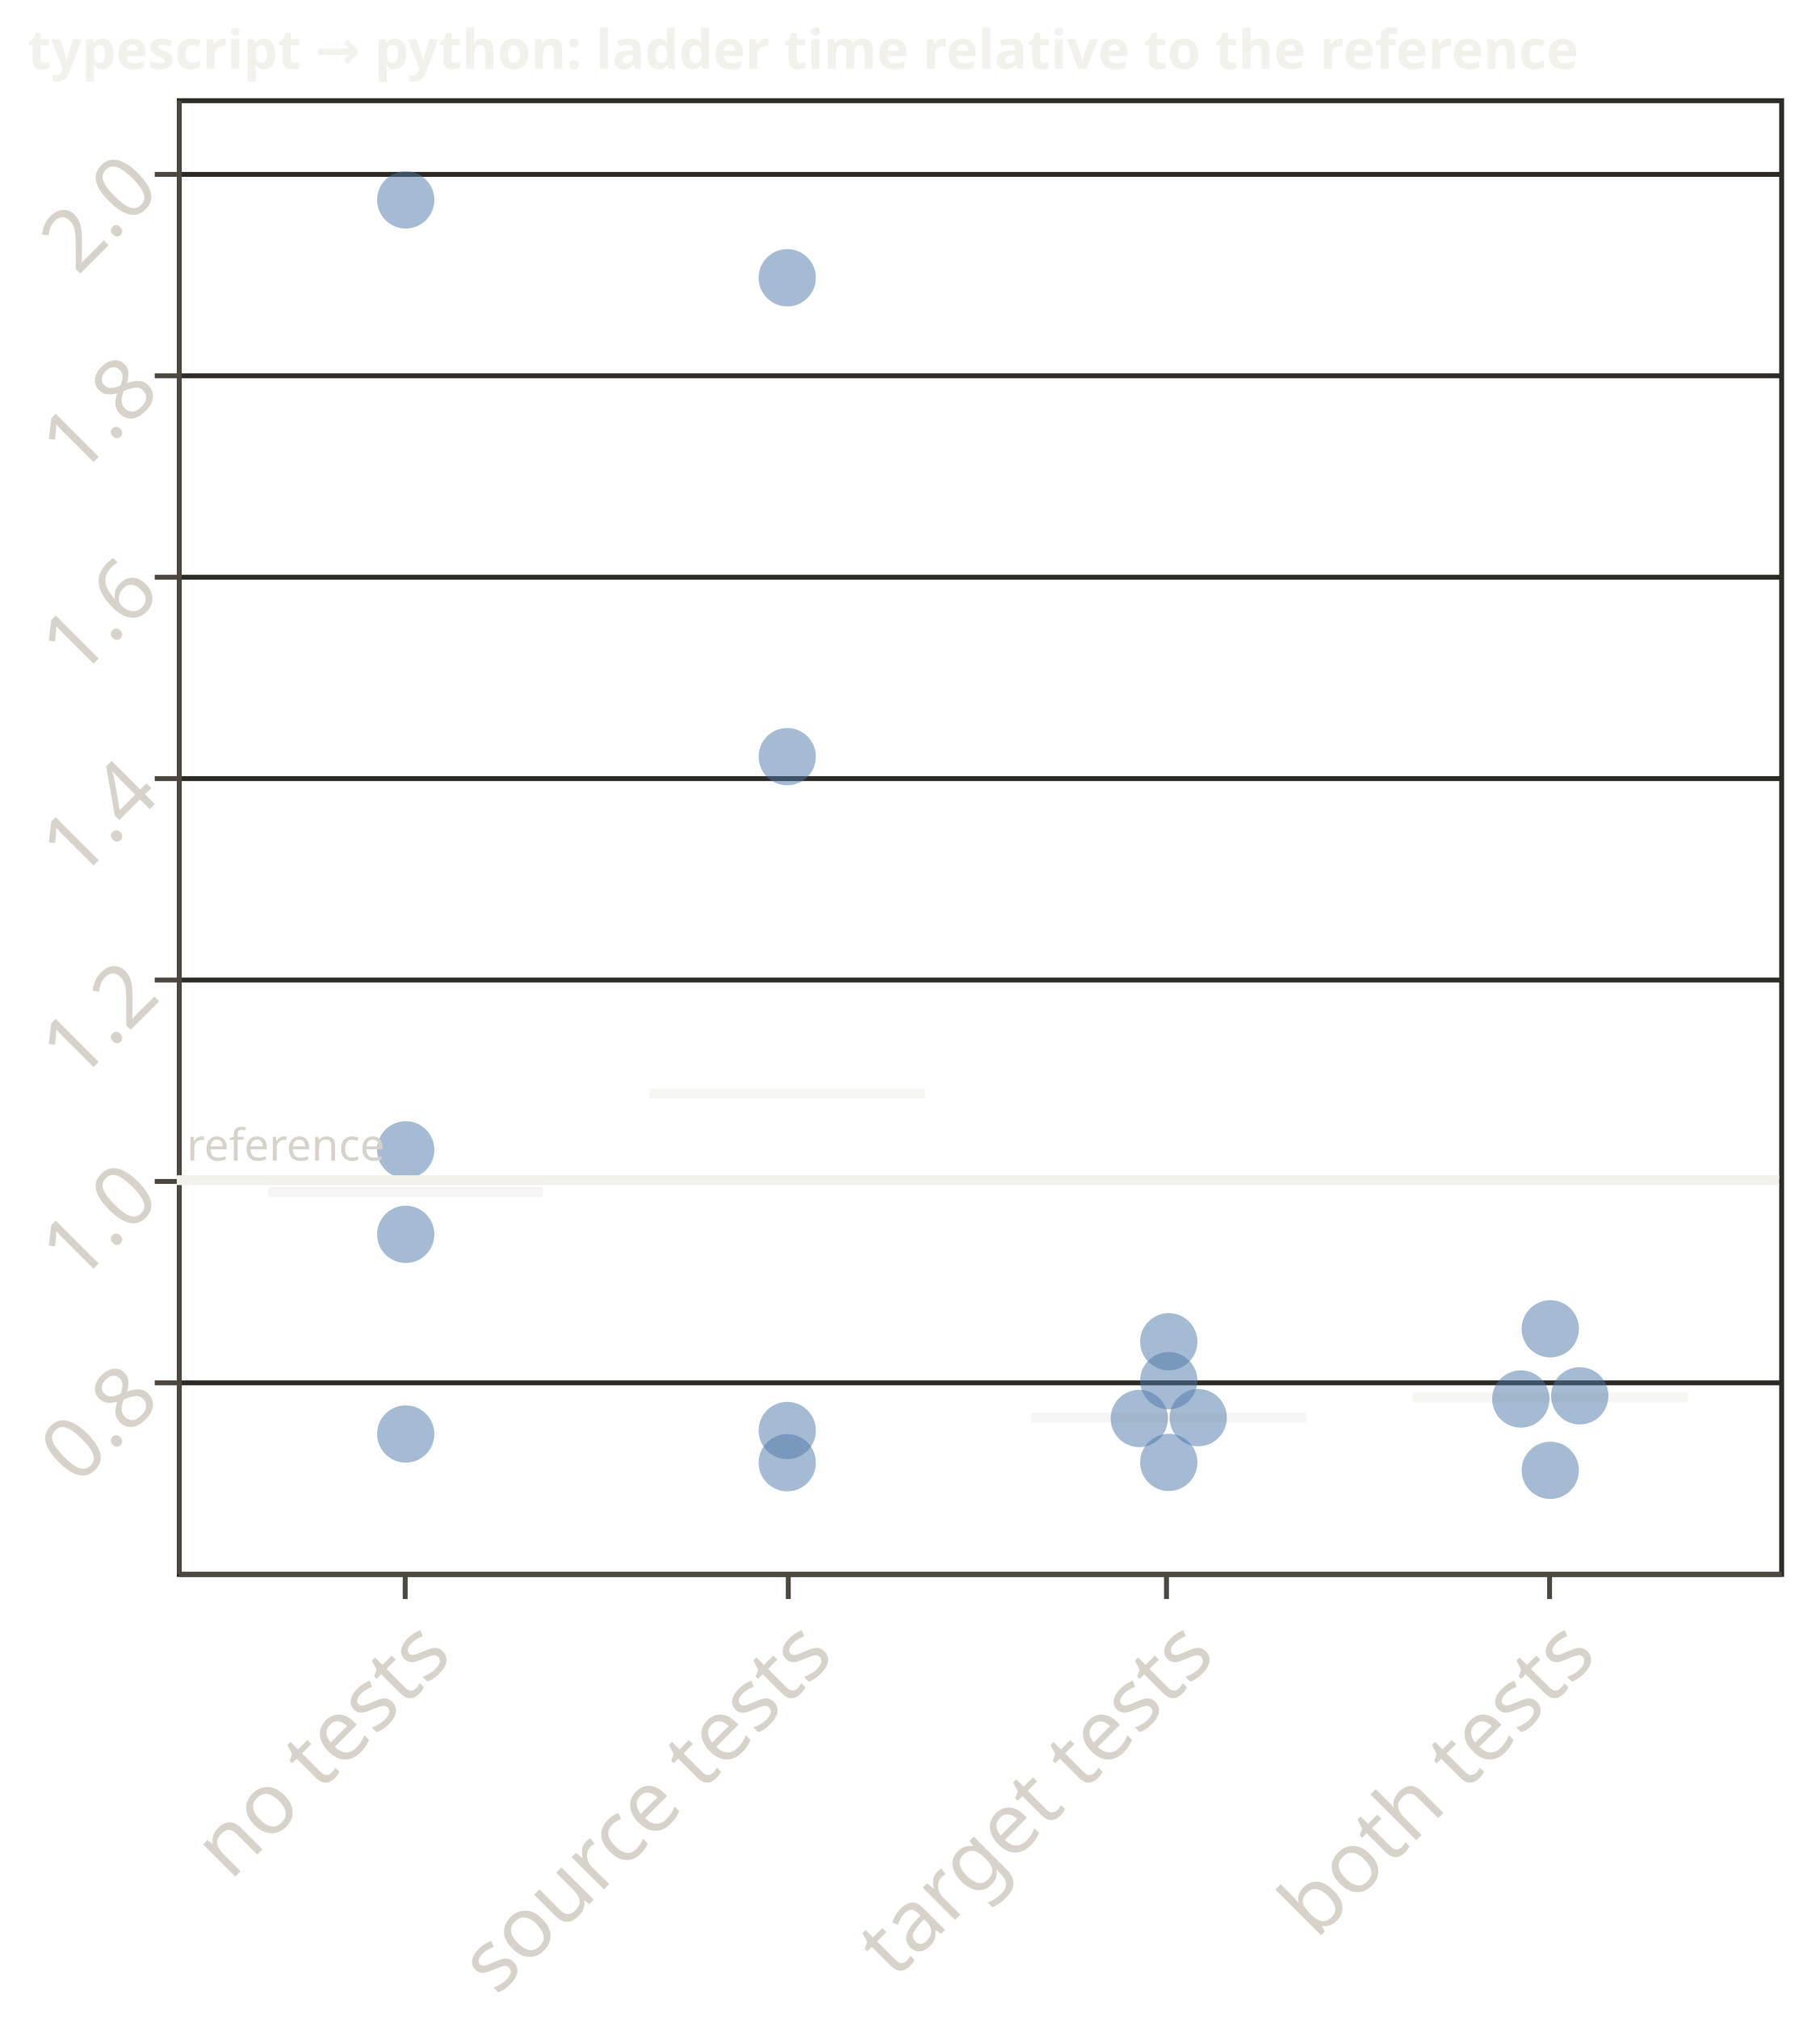
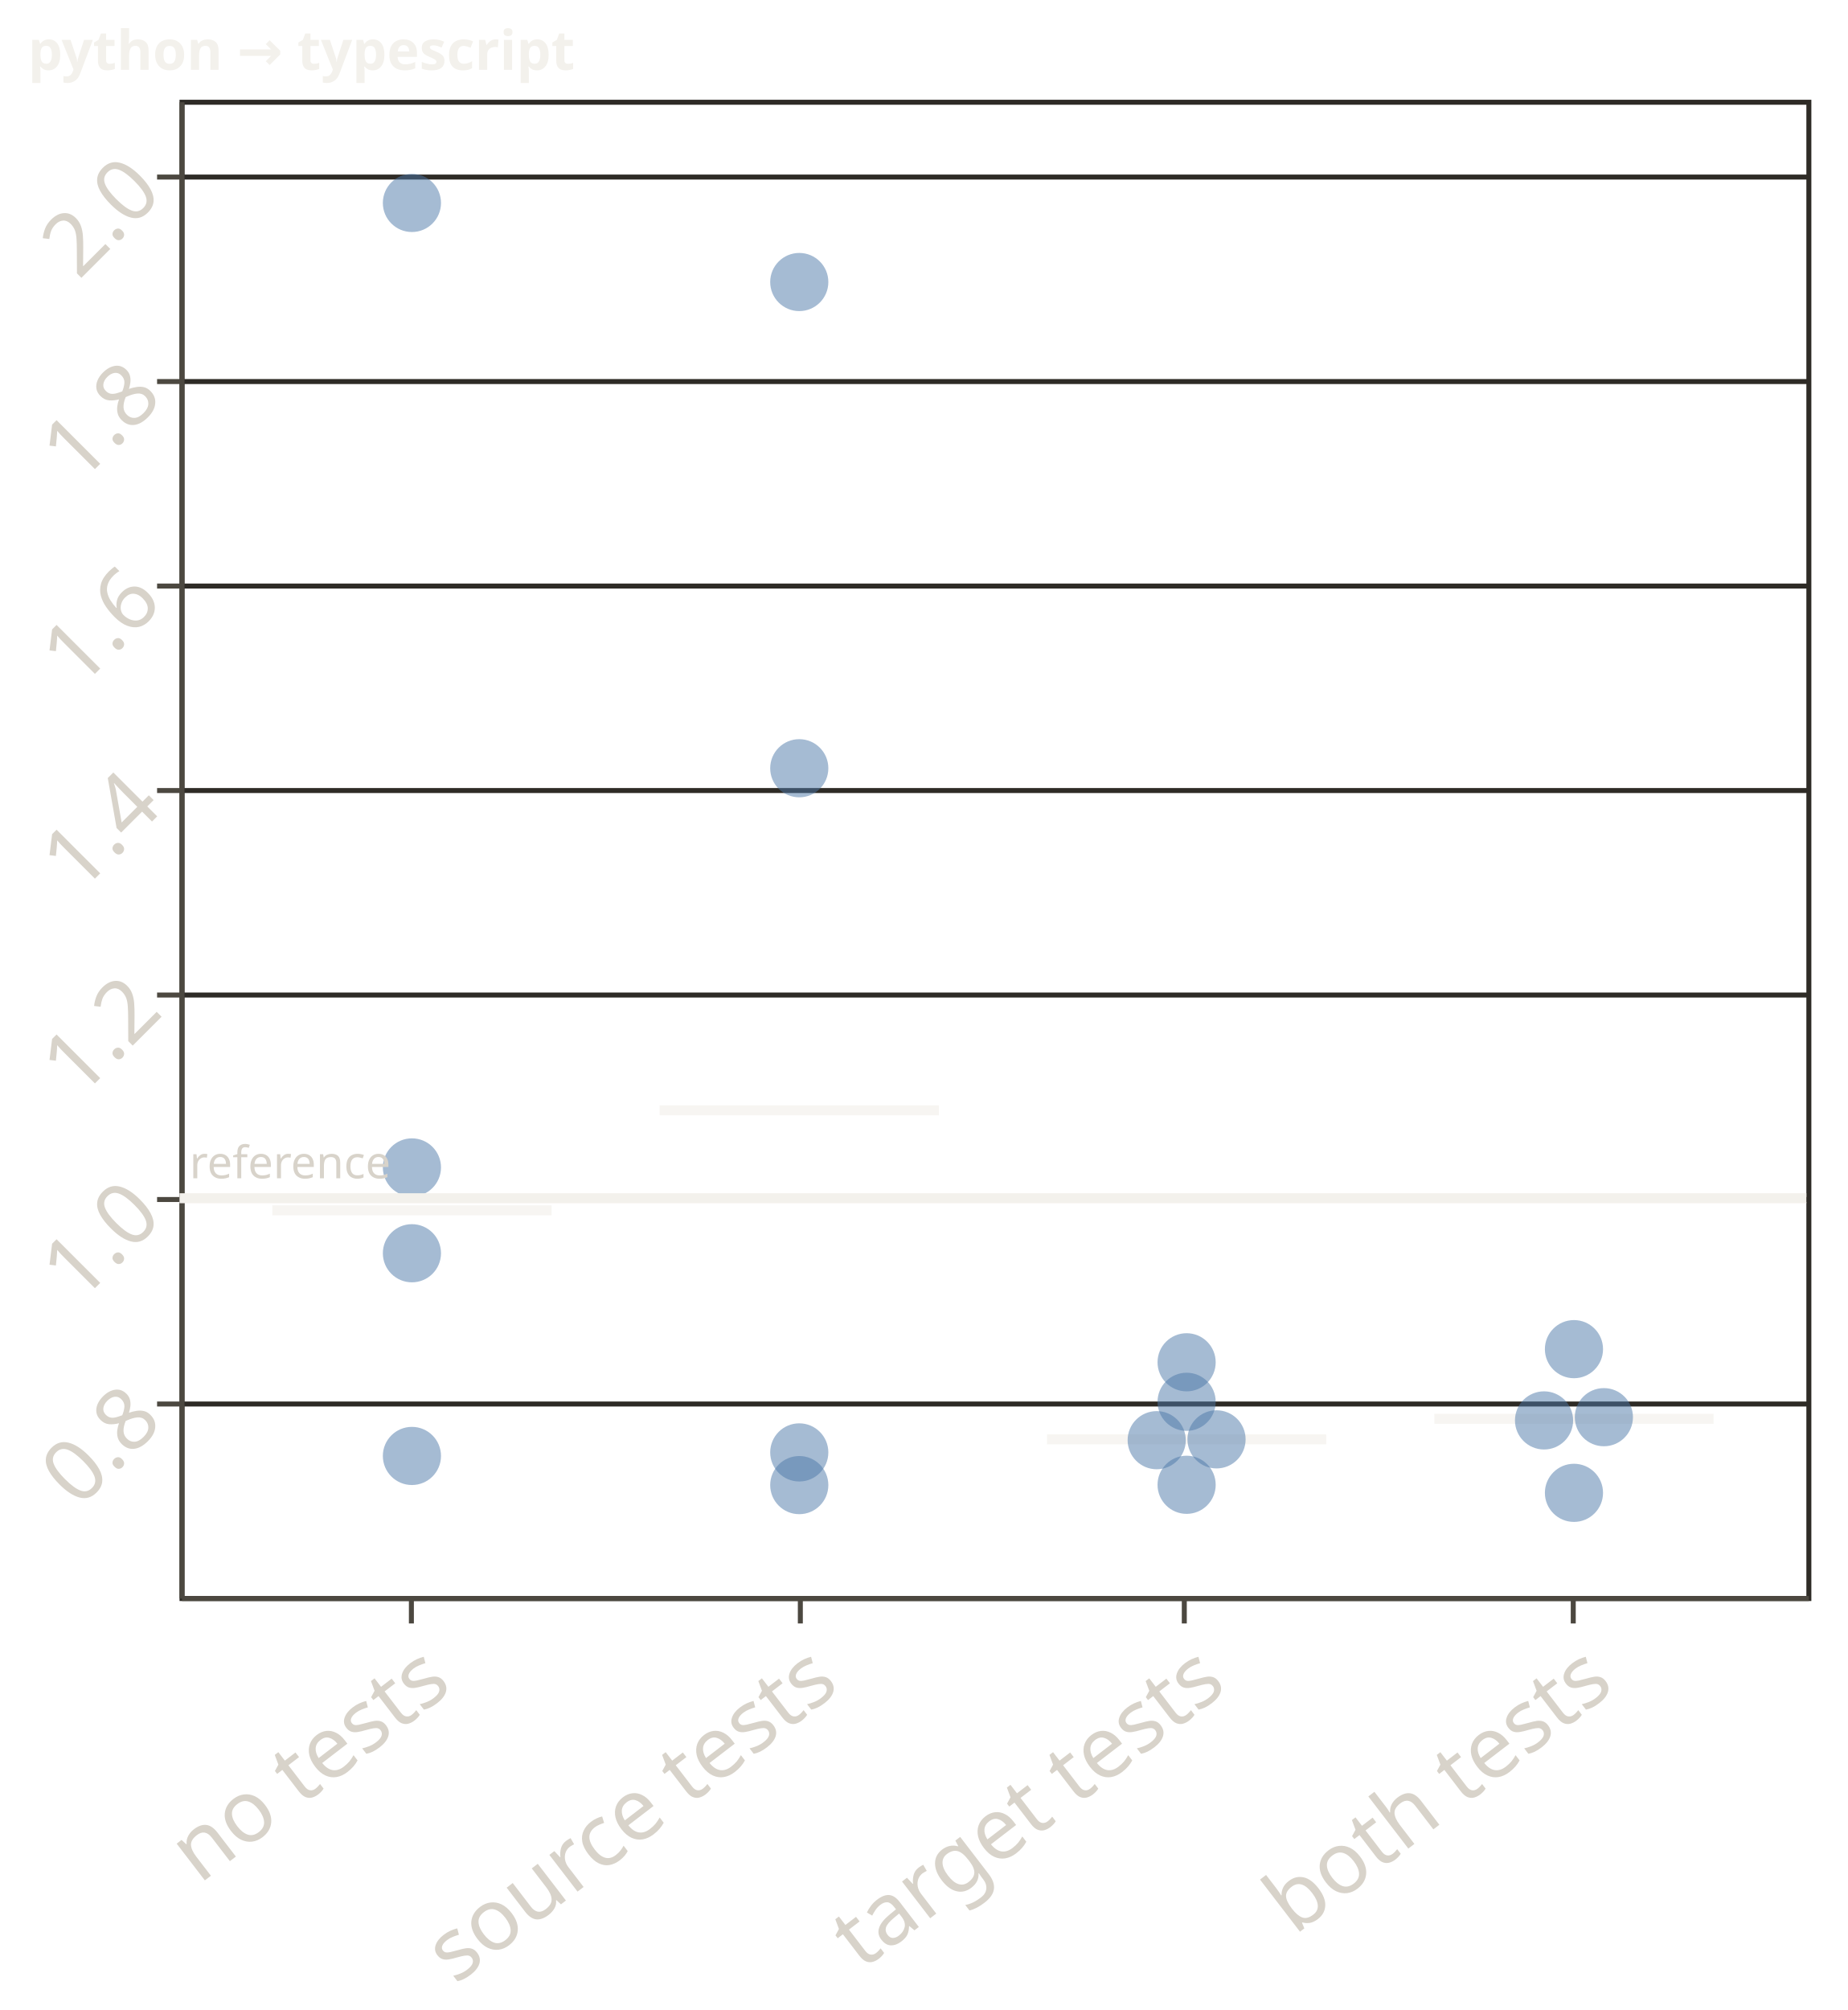
- <svg xmlns="http://www.w3.org/2000/svg" version="1.1" class="marks" width="370.5" height="411" viewBox="0 0 370.5 411">
+ <svg xmlns="http://www.w3.org/2000/svg" version="1.1" class="marks" width="370.5" height="403" viewBox="0 0 370.5 403">
  <g fill="none" stroke-miterlimit="10" transform="translate(36,20)">
    <g class="mark-group role-frame root" role="graphics-object" aria-roledescription="group mark container">
      <g transform="translate(0,0)">
        <path class="background" aria-hidden="true" d="M0.5,0.5h326.25v300h-326.25Z" stroke="#2e2b26" />
        <g>
          <g class="mark-group role-axis" aria-hidden="true">
            <g transform="translate(0.5,0.5)">
              <path class="background" aria-hidden="true" d="M0,0h0v0h0Z" pointer-events="none" />
              <g>
                <g class="mark-rule role-axis-grid" pointer-events="none">
                  <line transform="translate(0,261)" x2="326.25" y2="0" stroke="#2e2b26" stroke-width="1" opacity="1" />
                  <line transform="translate(0,220)" x2="326.25" y2="0" stroke="#2e2b26" stroke-width="1" opacity="1" />
                  <line transform="translate(0,179)" x2="326.25" y2="0" stroke="#2e2b26" stroke-width="1" opacity="1" />
                  <line transform="translate(0,138)" x2="326.25" y2="0" stroke="#2e2b26" stroke-width="1" opacity="1" />
                  <line transform="translate(0,97)" x2="326.25" y2="0" stroke="#2e2b26" stroke-width="1" opacity="1" />
                  <line transform="translate(0,56)" x2="326.25" y2="0" stroke="#2e2b26" stroke-width="1" opacity="1" />
                  <line transform="translate(0,15)" x2="326.25" y2="0" stroke="#2e2b26" stroke-width="1" opacity="1" />
                </g>
              </g>
              <path class="foreground" aria-hidden="true" d="" pointer-events="none" display="none" />
            </g>
          </g>
          <g class="mark-group role-axis" role="graphics-symbol" aria-roledescription="axis" aria-label="X-axis for a discrete scale with 4 values: no tests, source tests, target tests, both tests">
            <g transform="translate(0.5,300.5)">
              <path class="background" aria-hidden="true" d="M0,0h0v0h0Z" pointer-events="none" />
              <g>
                <g class="mark-rule role-axis-tick" pointer-events="none">
                  <line transform="translate(46,0)" x2="0" y2="5" stroke="#4c4840" stroke-width="1" opacity="1" />
                  <line transform="translate(124,0)" x2="0" y2="5" stroke="#4c4840" stroke-width="1" opacity="1" />
                  <line transform="translate(201,0)" x2="0" y2="5" stroke="#4c4840" stroke-width="1" opacity="1" />
                  <line transform="translate(279,0)" x2="0" y2="5" stroke="#4c4840" stroke-width="1" opacity="1" />
                </g>
                <g class="mark-text role-axis-label" pointer-events="none">
-                   <text text-anchor="end" transform="translate(46.10714,7) rotate(-45) translate(0,14)" font-family="sans-serif" font-size="17.32px" fill="#d8d3ca" opacity="1">no tests</text>
-                   <text text-anchor="end" transform="translate(123.7857,7) rotate(-45) translate(0,14)" font-family="sans-serif" font-size="17.32px" fill="#d8d3ca" opacity="1">source tests</text>
-                   <text text-anchor="end" transform="translate(201.4643,7) rotate(-45) translate(0,14)" font-family="sans-serif" font-size="17.32px" fill="#d8d3ca" opacity="1">target tests</text>
-                   <text text-anchor="end" transform="translate(279.1429,7) rotate(-45) translate(0,14)" font-family="sans-serif" font-size="17.32px" fill="#d8d3ca" opacity="1">both tests</text>
+                   <text text-anchor="end" transform="translate(46.10714,7) rotate(-37.5) translate(0,14)" font-family="sans-serif" font-size="17.32px" fill="#d8d3ca" opacity="1">no tests</text>
+                   <text text-anchor="end" transform="translate(123.7857,7) rotate(-37.5) translate(0,14)" font-family="sans-serif" font-size="17.32px" fill="#d8d3ca" opacity="1">source tests</text>
+                   <text text-anchor="end" transform="translate(201.4643,7) rotate(-37.5) translate(0,14)" font-family="sans-serif" font-size="17.32px" fill="#d8d3ca" opacity="1">target tests</text>
+                   <text text-anchor="end" transform="translate(279.1429,7) rotate(-37.5) translate(0,14)" font-family="sans-serif" font-size="17.32px" fill="#d8d3ca" opacity="1">both tests</text>
                </g>
                <g class="mark-rule role-axis-domain" pointer-events="none">
                  <line transform="translate(0,0)" x2="326.25" y2="0" stroke="#4c4840" stroke-width="1" opacity="1" />
                </g>
              </g>
              <path class="foreground" aria-hidden="true" d="" pointer-events="none" display="none" />
            </g>
          </g>
          <g class="mark-group role-axis" role="graphics-symbol" aria-roledescription="axis" aria-label="Y-axis for a linear scale with values from 0.6 to 2.1">
            <g transform="translate(0.5,0.5)">
              <path class="background" aria-hidden="true" d="M0,0h0v0h0Z" pointer-events="none" />
              <g>
                <g class="mark-rule role-axis-tick" pointer-events="none">
                  <line transform="translate(0,261)" x2="-5" y2="0" stroke="#4c4840" stroke-width="1" opacity="1" />
                  <line transform="translate(0,220)" x2="-5" y2="0" stroke="#4c4840" stroke-width="1" opacity="1" />
                  <line transform="translate(0,179)" x2="-5" y2="0" stroke="#4c4840" stroke-width="1" opacity="1" />
                  <line transform="translate(0,138)" x2="-5" y2="0" stroke="#4c4840" stroke-width="1" opacity="1" />
                  <line transform="translate(0,97)" x2="-5" y2="0" stroke="#4c4840" stroke-width="1" opacity="1" />
                  <line transform="translate(0,56)" x2="-5" y2="0" stroke="#4c4840" stroke-width="1" opacity="1" />
                  <line transform="translate(0,15)" x2="-5" y2="0" stroke="#4c4840" stroke-width="1" opacity="1" />
                </g>
                <g class="mark-text role-axis-label" pointer-events="none">
                  <text text-anchor="end" transform="translate(-7,261.2983) rotate(-45) translate(0,5)" font-family="sans-serif" font-size="17.32px" fill="#d8d3ca" opacity="1">0.8</text>
                  <text text-anchor="end" transform="translate(-7,220.2419) rotate(-45) translate(0,5)" font-family="sans-serif" font-size="17.32px" fill="#d8d3ca" opacity="1">1.0</text>
                  <text text-anchor="end" transform="translate(-7,179.1856) rotate(-45) translate(0,5)" font-family="sans-serif" font-size="17.32px" fill="#d8d3ca" opacity="1">1.2</text>
                  <text text-anchor="end" transform="translate(-7,138.1292) rotate(-45) translate(0,5)" font-family="sans-serif" font-size="17.32px" fill="#d8d3ca" opacity="1">1.4</text>
                  <text text-anchor="end" transform="translate(-7,97.07291) rotate(-45) translate(0,5)" font-family="sans-serif" font-size="17.32px" fill="#d8d3ca" opacity="1">1.6</text>
                  <text text-anchor="end" transform="translate(-7,56.01657) rotate(-45) translate(0,5)" font-family="sans-serif" font-size="17.32px" fill="#d8d3ca" opacity="1">1.8</text>
                  <text text-anchor="end" transform="translate(-7,14.96024) rotate(-45) translate(0,5)" font-family="sans-serif" font-size="17.32px" fill="#d8d3ca" opacity="1">2.0</text>
                </g>
                <g class="mark-rule role-axis-domain" pointer-events="none">
                  <line transform="translate(0,300)" x2="0" y2="-300" stroke="#4c4840" stroke-width="1" opacity="1" />
                </g>
              </g>
              <path class="foreground" aria-hidden="true" d="" pointer-events="none" display="none" />
            </g>
          </g>
          <g class="mark-rect role-mark layer_0_marks" role="graphics-object" aria-roledescription="rect mark container">
            <path aria-label="condition: no tests; value: 0.988171703008; nudge: 0" role="graphics-symbol" aria-roledescription="tick" d="M18.607,221.67h56v2h-56Z" fill="#f3f1ec" opacity="0.7" />
            <path aria-label="condition: source tests; value: 1.08585265435; nudge: 0" role="graphics-symbol" aria-roledescription="tick" d="M96.286,201.618h56v2h-56Z" fill="#f3f1ec" opacity="0.7" />
            <path aria-label="condition: target tests; value: 0.764488670547; nudge: 0" role="graphics-symbol" aria-roledescription="tick" d="M173.964,267.588h56v2h-56Z" fill="#f3f1ec" opacity="0.7" />
            <path aria-label="condition: both tests; value: 0.784569588743; nudge: 0" role="graphics-symbol" aria-roledescription="tick" d="M251.643,263.466h56v2h-56Z" fill="#f3f1ec" opacity="0.7" />
          </g>
          <g class="mark-symbol role-mark layer_1_marks" role="graphics-object" aria-roledescription="symbol mark container">
            <path aria-label="condition: no tests; value: 1.03008119795; nudge: 0; run: 2da5a2c0; ladder time ÷ reference: 1.03; rungs completed: 16; total ms: 416.1" role="graphics-symbol" aria-roledescription="point" transform="translate(46.60714,214.0668)" d="M5.831,0A5.831,5.831,0,1,1,-5.831,0A5.831,5.831,0,1,1,5.831,0" fill="#4c78a8" stroke-width="2" opacity="0.5" />
            <path aria-label="condition: no tests; value: 0.946262208065; nudge: 0; run: f8ca89ff; ladder time ÷ reference: 0.95; rungs completed: 16; total ms: 409.9" role="graphics-symbol" aria-roledescription="point" transform="translate(46.60714,231.2733)" d="M5.831,0A5.831,5.831,0,1,1,-5.831,0A5.831,5.831,0,1,1,5.831,0" fill="#4c78a8" stroke-width="2" opacity="0.5" />
            <path aria-label="condition: no tests; value: 0.748292397005; nudge: 0; run: 2d7fbef6; ladder time ÷ reference: 0.75; rungs completed: 16; total ms: 370.1" role="graphics-symbol" aria-roledescription="point" transform="translate(46.60714,271.9129)" d="M5.831,0A5.831,5.831,0,1,1,-5.831,0A5.831,5.831,0,1,1,5.831,0" fill="#4c78a8" stroke-width="2" opacity="0.5" />
            <path aria-label="condition: no tests; value: 1.97208996963; nudge: 0; run: 670261ce; ladder time ÷ reference: 1.97; rungs completed: 18; total ms: 20,950.7" role="graphics-symbol" aria-roledescription="point" transform="translate(46.60714,20.68966)" d="M5.831,0A5.831,5.831,0,1,1,-5.831,0A5.831,5.831,0,1,1,5.831,0" fill="#4c78a8" stroke-width="2" opacity="0.5" />
            <path aria-label="condition: source tests; value: 0.719814411021; nudge: 0; run: 054a84ca; ladder time ÷ reference: 0.72; rungs completed: 16; total ms: 359.5" role="graphics-symbol" aria-roledescription="point" transform="translate(124.2857,277.7589)" d="M5.831,0A5.831,5.831,0,1,1,-5.831,0A5.831,5.831,0,1,1,5.831,0" fill="#4c78a8" stroke-width="2" opacity="0.5" />
            <path aria-label="condition: source tests; value: 0.75174202043; nudge: 0; run: 3f62598c; ladder time ÷ reference: 0.75; rungs completed: 16; total ms: 366.2" role="graphics-symbol" aria-roledescription="point" transform="translate(124.2857,271.2047)" d="M5.831,0A5.831,5.831,0,1,1,-5.831,0A5.831,5.831,0,1,1,5.831,0" fill="#4c78a8" stroke-width="2" opacity="0.5" />
            <path aria-label="condition: source tests; value: 1.41996328827; nudge: 0; run: 461ef9c5; ladder time ÷ reference: 1.42; rungs completed: 16; total ms: 496.0" role="graphics-symbol" aria-roledescription="point" transform="translate(124.2857,134.0312)" d="M5.831,0A5.831,5.831,0,1,1,-5.831,0A5.831,5.831,0,1,1,5.831,0" fill="#4c78a8" stroke-width="2" opacity="0.5" />
            <path aria-label="condition: source tests; value: 1.89485500841; nudge: 0; run: 7c1544c0; ladder time ÷ reference: 1.89; rungs completed: 16; total ms: 575.0" role="graphics-symbol" aria-roledescription="point" transform="translate(124.2857,36.54458)" d="M5.831,0A5.831,5.831,0,1,1,-5.831,0A5.831,5.831,0,1,1,5.831,0" fill="#4c78a8" stroke-width="2" opacity="0.5" />
            <path aria-label="condition: target tests; value: 0.764488670547; nudge: 0.5; run: fbe56704; ladder time ÷ reference: 0.76; rungs completed: 16; total ms: 372.7" role="graphics-symbol" aria-roledescription="point" transform="translate(207.9643,268.5881)" d="M5.831,0A5.831,5.831,0,1,1,-5.831,0A5.831,5.831,0,1,1,5.831,0" fill="#4c78a8" stroke-width="2" opacity="0.5" />
            <path aria-label="condition: target tests; value: 0.720117142561; nudge: 0; run: f01d5496; ladder time ÷ reference: 0.72; rungs completed: 16; total ms: 364.3" role="graphics-symbol" aria-roledescription="point" transform="translate(201.9643,277.6967)" d="M5.831,0A5.831,5.831,0,1,1,-5.831,0A5.831,5.831,0,1,1,5.831,0" fill="#4c78a8" stroke-width="2" opacity="0.5" />
            <path aria-label="condition: target tests; value: 0.839766829499; nudge: 0; run: 8305aa82; ladder time ÷ reference: 0.84; rungs completed: 16; total ms: 388.2" role="graphics-symbol" aria-roledescription="point" transform="translate(201.9643,253.1349)" d="M5.831,0A5.831,5.831,0,1,1,-5.831,0A5.831,5.831,0,1,1,5.831,0" fill="#4c78a8" stroke-width="2" opacity="0.5" />
            <path aria-label="condition: target tests; value: 0.76367691938; nudge: −0.5; run: 609edff1; ladder time ÷ reference: 0.76; rungs completed: 16; total ms: 369.7" role="graphics-symbol" aria-roledescription="point" transform="translate(195.9643,268.7547)" d="M5.831,0A5.831,5.831,0,1,1,-5.831,0A5.831,5.831,0,1,1,5.831,0" fill="#4c78a8" stroke-width="2" opacity="0.5" />
            <path aria-label="condition: target tests; value: 0.801173279899; nudge: 0; run: 14873f98; ladder time ÷ reference: 0.80; rungs completed: 16; total ms: 379.6" role="graphics-symbol" aria-roledescription="point" transform="translate(201.9643,261.0574)" d="M5.831,0A5.831,5.831,0,1,1,-5.831,0A5.831,5.831,0,1,1,5.831,0" fill="#4c78a8" stroke-width="2" opacity="0.5" />
            <path aria-label="condition: both tests; value: 0.786149484692; nudge: 0.5; run: 9f286468; ladder time ÷ reference: 0.79; rungs completed: 16; total ms: 372.3" role="graphics-symbol" aria-roledescription="point" transform="translate(285.6429,264.1415)" d="M5.831,0A5.831,5.831,0,1,1,-5.831,0A5.831,5.831,0,1,1,5.831,0" fill="#4c78a8" stroke-width="2" opacity="0.5" />
            <path aria-label="condition: both tests; value: 0.852598830391; nudge: 0; run: 2a16d72b; ladder time ÷ reference: 0.85; rungs completed: 16; total ms: 391.4" role="graphics-symbol" aria-roledescription="point" transform="translate(279.6429,250.5007)" d="M5.831,0A5.831,5.831,0,1,1,-5.831,0A5.831,5.831,0,1,1,5.831,0" fill="#4c78a8" stroke-width="2" opacity="0.5" />
            <path aria-label="condition: both tests; value: 0.782989692793; nudge: −0.5; run: 9de9fd66; ladder time ÷ reference: 0.78; rungs completed: 16; total ms: 379.5" role="graphics-symbol" aria-roledescription="point" transform="translate(273.6429,264.7902)" d="M5.831,0A5.831,5.831,0,1,1,-5.831,0A5.831,5.831,0,1,1,5.831,0" fill="#4c78a8" stroke-width="2" opacity="0.5" />
            <path aria-label="condition: both tests; value: 0.712256737339; nudge: 0; run: 089a4294; ladder time ÷ reference: 0.71; rungs completed: 16; total ms: 365.2" role="graphics-symbol" aria-roledescription="point" transform="translate(279.6429,279.3103)" d="M5.831,0A5.831,5.831,0,1,1,-5.831,0A5.831,5.831,0,1,1,5.831,0" fill="#4c78a8" stroke-width="2" opacity="0.5" />
          </g>
          <g class="mark-rule role-mark layer_2_marks" role="graphics-object" aria-roledescription="rule mark container">
            <line aria-label="value: 1" role="graphics-symbol" aria-roledescription="rule mark" transform="translate(326.25,220.2419)" x2="-326.25" y2="0" stroke="#f3f1ec" stroke-width="2" />
          </g>
          <g class="mark-text role-mark layer_3_marks" role="graphics-object" aria-roledescription="text mark container">
            <text aria-label="value: 1; label: reference" role="graphics-symbol" aria-roledescription="text mark" text-anchor="start" transform="translate(2,216.2419)" font-family="sans-serif" font-size="9px" fill="#d8d3ca">reference</text>
          </g>
          <g class="mark-group role-title">
            <g transform="translate(-30.38909,-15)">
              <path class="background" aria-hidden="true" d="M0,0h0v0h0Z" pointer-events="none" />
              <g>
-                 <g class="mark-text role-title-text" role="graphics-symbol" aria-roledescription="title" aria-label="Title text 'typescript → python: ladder time relative to the reference'" pointer-events="none">
-                   <text text-anchor="start" transform="translate(0,9)" font-family="sans-serif" font-size="11px" font-weight="bold" fill="#f3f1ec" opacity="1">typescript → python: ladder time relative to the reference</text>
+                 <g class="mark-text role-title-text" role="graphics-symbol" aria-roledescription="title" aria-label="Title text 'python → typescript'" pointer-events="none">
+                   <text text-anchor="start" transform="translate(0,9)" font-family="sans-serif" font-size="11px" font-weight="bold" fill="#f3f1ec" opacity="1">python → typescript</text>
                </g>
              </g>
              <path class="foreground" aria-hidden="true" d="" pointer-events="none" display="none" />
            </g>
          </g>
        </g>
        <path class="foreground" aria-hidden="true" d="" display="none" />
      </g>
    </g>
  </g>
</svg>
